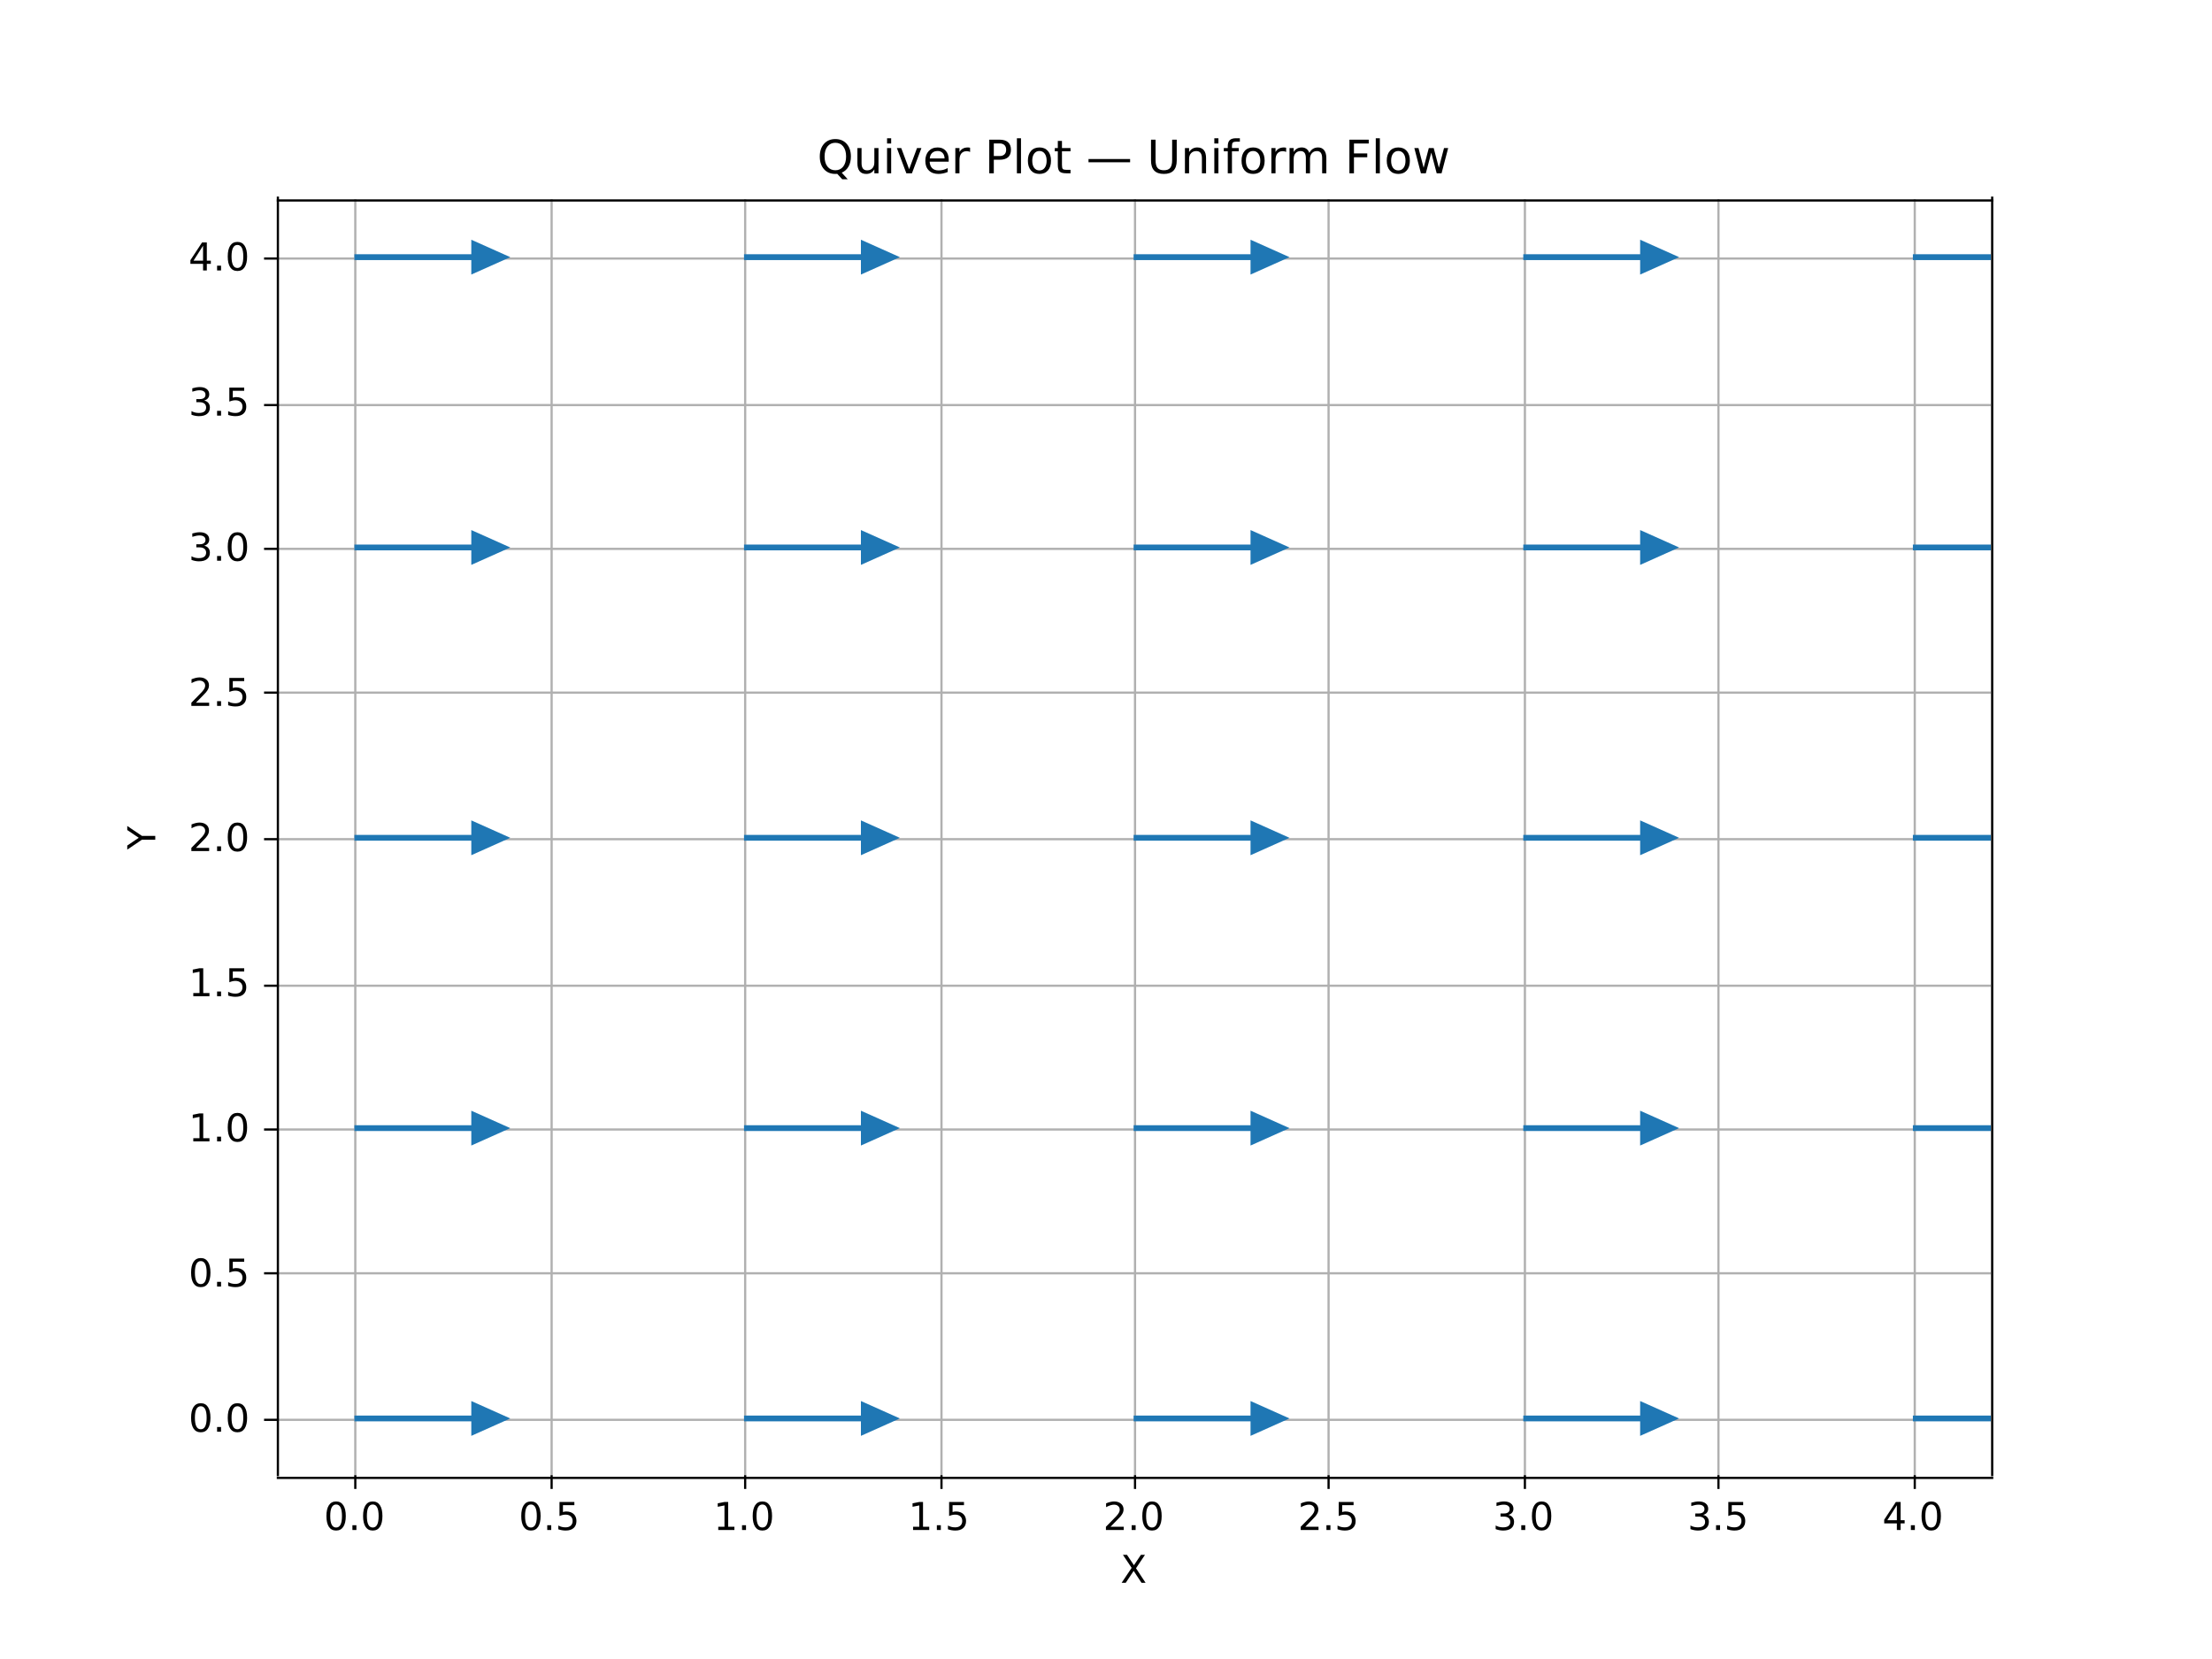
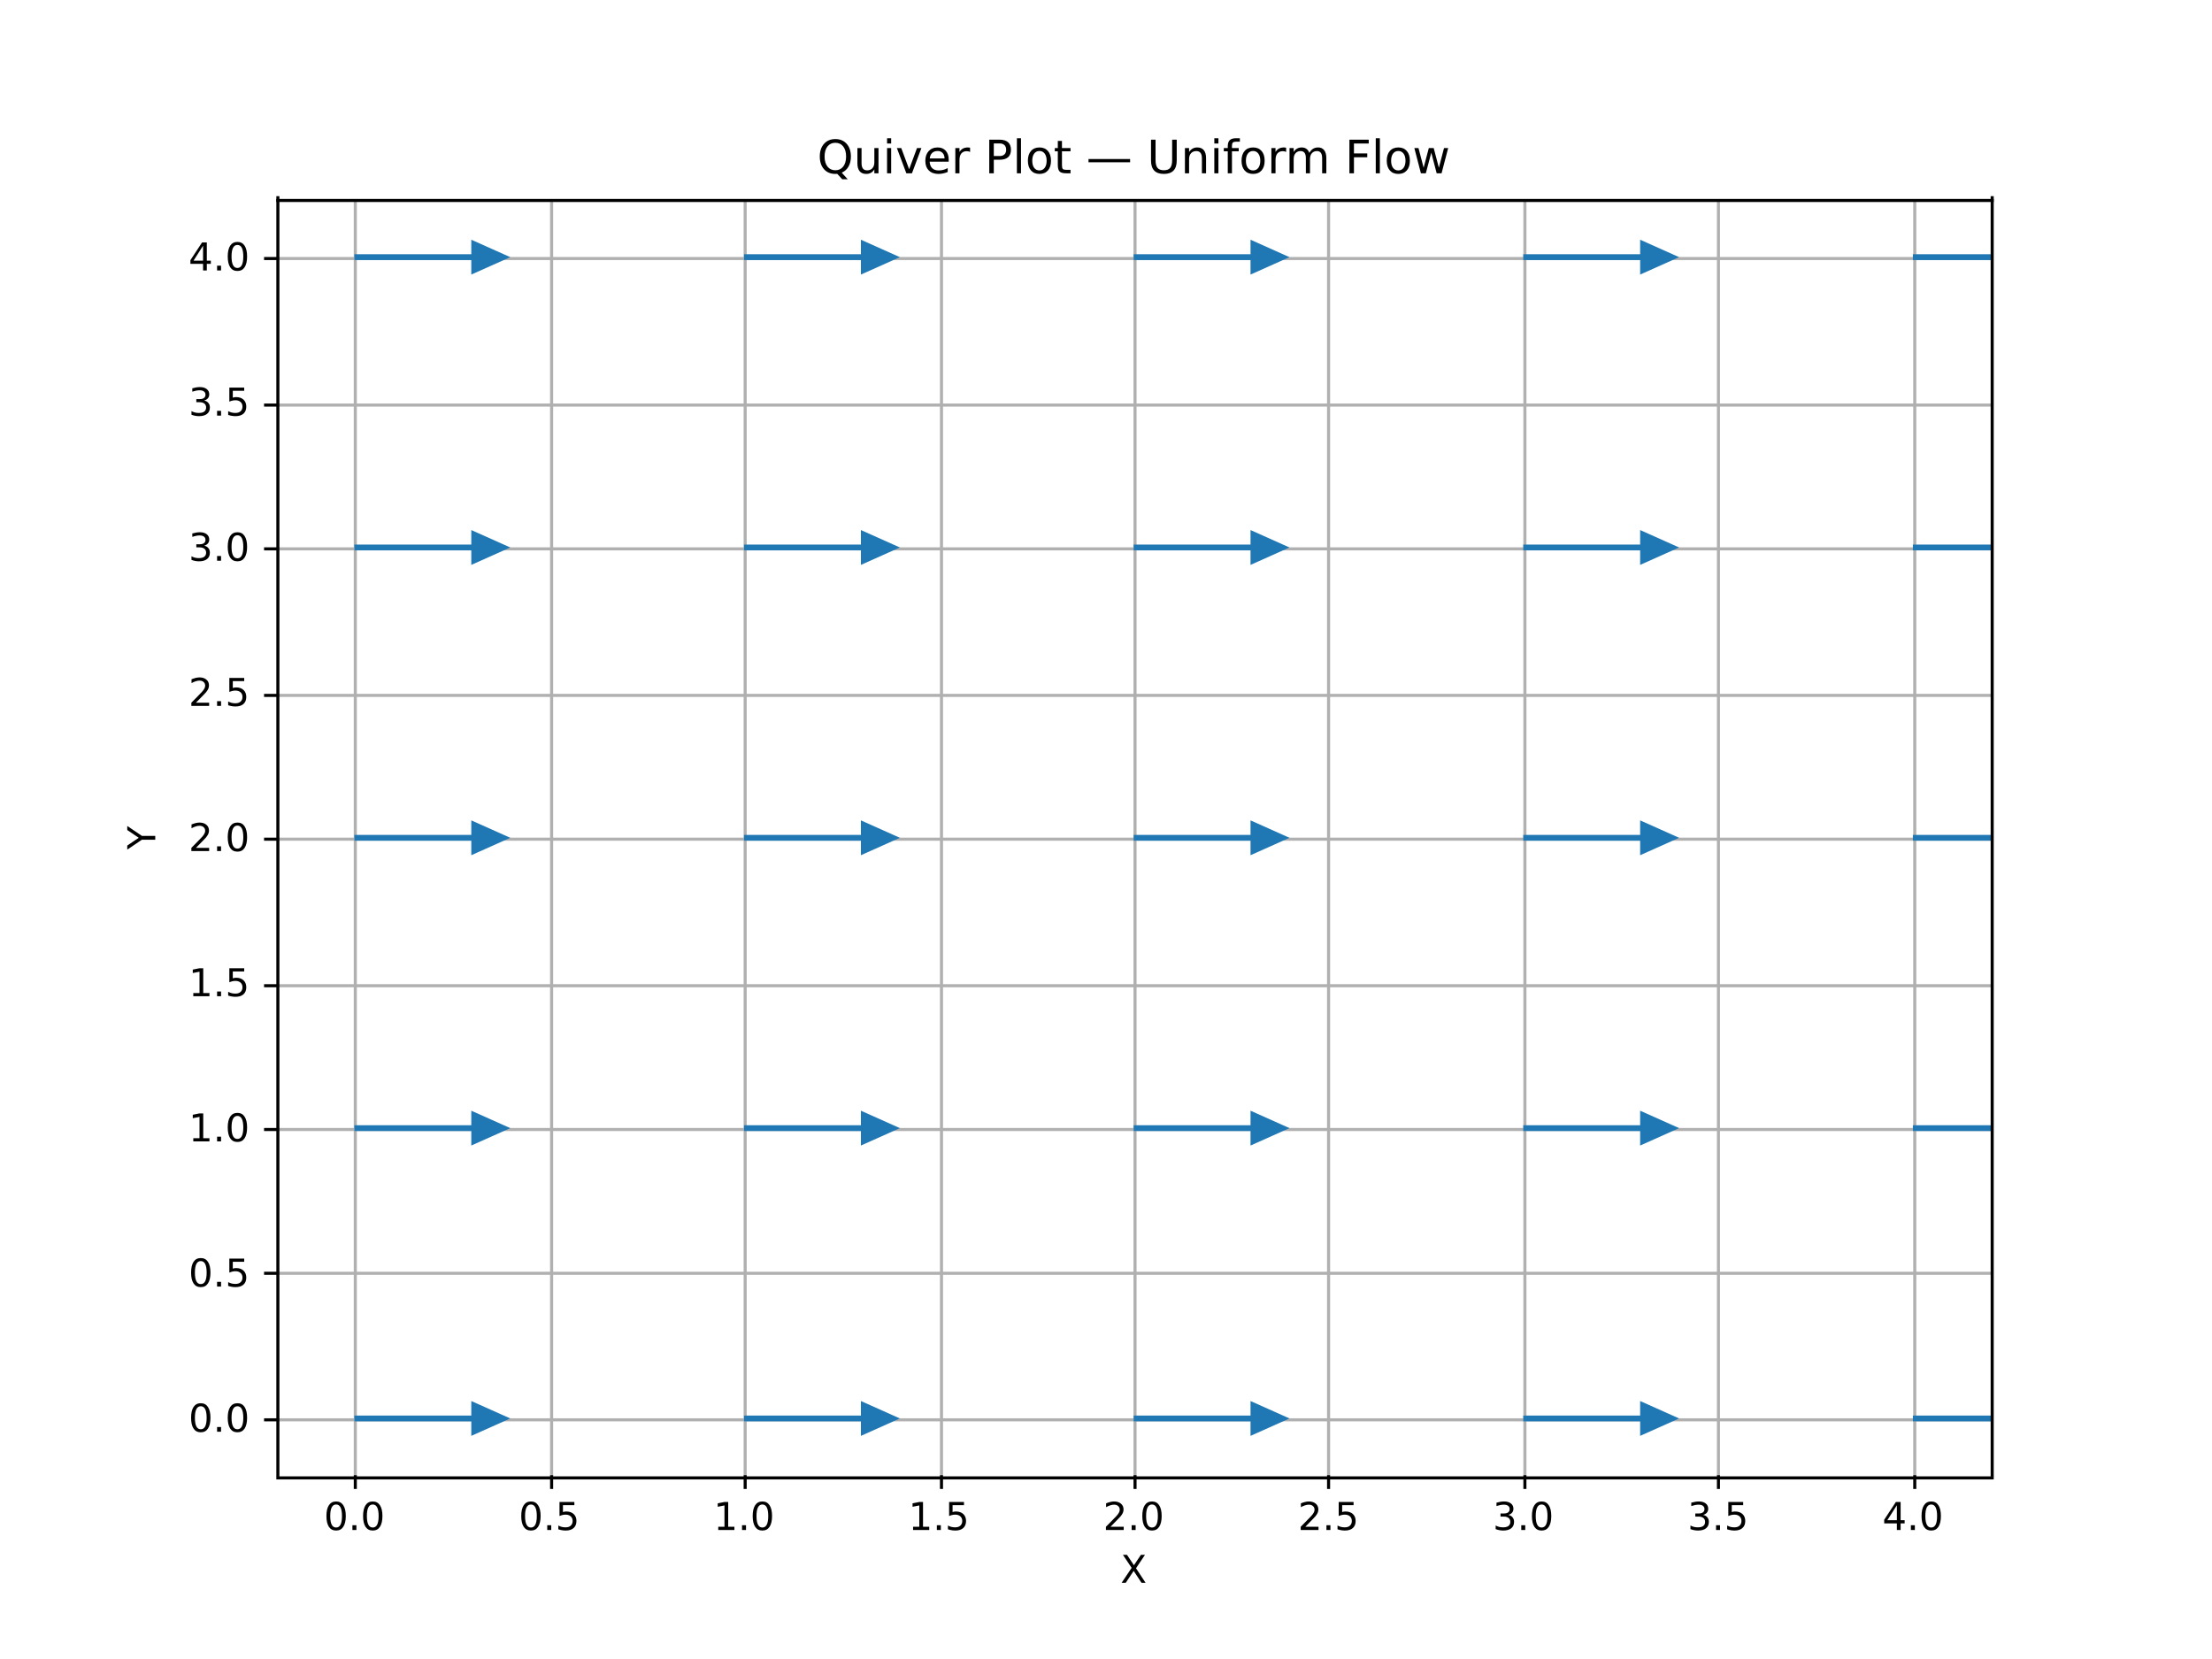
<svg xmlns="http://www.w3.org/2000/svg" width="800" height="600" viewBox="0 0 800 600">
  <defs>
    <clipPath id="clip-1">
      <rect x="100.00" y="66.00" width="620.00" height="462.00" />
    </clipPath>
    <clipPath id="clip-2">
      <rect x="100.00" y="66.00" width="620.00" height="462.00" />
    </clipPath>
    <clipPath id="clip-3">
      <rect x="100.00" y="66.00" width="620.00" height="462.00" />
    </clipPath>
    <clipPath id="clip-4">
      <rect x="100.00" y="66.00" width="620.00" height="462.00" />
    </clipPath>
    <clipPath id="clip-5">
      <rect x="100.00" y="66.00" width="620.00" height="462.00" />
    </clipPath>
    <clipPath id="clip-6">
      <rect x="100.00" y="66.00" width="620.00" height="462.00" />
    </clipPath>
    <clipPath id="clip-7">
      <rect x="100.00" y="66.00" width="620.00" height="462.00" />
    </clipPath>
    <clipPath id="clip-8">
      <rect x="100.00" y="66.00" width="620.00" height="462.00" />
    </clipPath>
    <clipPath id="clip-9">
      <rect x="100.00" y="66.00" width="620.00" height="462.00" />
    </clipPath>
    <clipPath id="clip-10">
      <rect x="100.00" y="66.00" width="620.00" height="462.00" />
    </clipPath>
    <clipPath id="clip-11">
      <rect x="100.00" y="66.00" width="620.00" height="462.00" />
    </clipPath>
    <clipPath id="clip-12">
      <rect x="100.00" y="66.00" width="620.00" height="462.00" />
    </clipPath>
    <clipPath id="clip-13">
      <rect x="100.00" y="66.00" width="620.00" height="462.00" />
    </clipPath>
    <clipPath id="clip-14">
      <rect x="100.00" y="66.00" width="620.00" height="462.00" />
    </clipPath>
    <clipPath id="clip-15">
      <rect x="100.00" y="66.00" width="620.00" height="462.00" />
    </clipPath>
    <clipPath id="clip-16">
      <rect x="100.00" y="66.00" width="620.00" height="462.00" />
    </clipPath>
    <clipPath id="clip-17">
      <rect x="100.00" y="66.00" width="620.00" height="462.00" />
    </clipPath>
    <clipPath id="clip-18">
      <rect x="100.00" y="66.00" width="620.00" height="462.00" />
    </clipPath>
    <clipPath id="clip-19">
      <rect x="100.00" y="66.00" width="620.00" height="462.00" />
    </clipPath>
    <clipPath id="clip-20">
      <rect x="100.00" y="66.00" width="620.00" height="462.00" />
    </clipPath>
    <clipPath id="clip-21">
      <rect x="100.00" y="66.00" width="620.00" height="462.00" />
    </clipPath>
    <clipPath id="clip-22">
      <rect x="100.00" y="66.00" width="620.00" height="462.00" />
    </clipPath>
    <clipPath id="clip-23">
      <rect x="100.00" y="66.00" width="620.00" height="462.00" />
    </clipPath>
    <clipPath id="clip-24">
      <rect x="100.00" y="66.00" width="620.00" height="462.00" />
    </clipPath>
    <clipPath id="clip-25">
      <rect x="100.00" y="66.00" width="620.00" height="462.00" />
    </clipPath>
    <clipPath id="clip-26">
      <rect x="100.00" y="66.00" width="620.00" height="462.00" />
    </clipPath>
    <clipPath id="clip-27">
      <rect x="100.00" y="66.00" width="620.00" height="462.00" />
    </clipPath>
    <clipPath id="clip-28">
      <rect x="100.00" y="66.00" width="620.00" height="462.00" />
    </clipPath>
    <clipPath id="clip-29">
      <rect x="100.00" y="66.00" width="620.00" height="462.00" />
    </clipPath>
    <clipPath id="clip-30">
      <rect x="100.00" y="66.00" width="620.00" height="462.00" />
    </clipPath>
    <clipPath id="clip-31">
      <rect x="100.00" y="66.00" width="620.00" height="462.00" />
    </clipPath>
    <clipPath id="clip-32">
      <rect x="100.00" y="66.00" width="620.00" height="462.00" />
    </clipPath>
    <clipPath id="clip-33">
      <rect x="100.00" y="66.00" width="620.00" height="462.00" />
    </clipPath>
    <clipPath id="clip-34">
      <rect x="100.00" y="66.00" width="620.00" height="462.00" />
    </clipPath>
    <clipPath id="clip-35">
      <rect x="100.00" y="66.00" width="620.00" height="462.00" />
    </clipPath>
    <clipPath id="clip-36">
      <rect x="100.00" y="66.00" width="620.00" height="462.00" />
    </clipPath>
    <clipPath id="clip-37">
      <rect x="100.00" y="66.00" width="620.00" height="462.00" />
    </clipPath>
    <clipPath id="clip-38">
      <rect x="100.00" y="66.00" width="620.00" height="462.00" />
    </clipPath>
    <clipPath id="clip-39">
      <rect x="100.00" y="66.00" width="620.00" height="462.00" />
    </clipPath>
    <clipPath id="clip-40">
      <rect x="100.00" y="66.00" width="620.00" height="462.00" />
    </clipPath>
    <clipPath id="clip-41">
      <rect x="100.00" y="66.00" width="620.00" height="462.00" />
    </clipPath>
    <clipPath id="clip-42">
      <rect x="100.00" y="66.00" width="620.00" height="462.00" />
    </clipPath>
    <clipPath id="clip-43">
      <rect x="100.00" y="66.00" width="620.00" height="462.00" />
    </clipPath>
  </defs>
  <g transform="translate(0,600) scale(1,-1)">
    <rect width="800" height="600" fill="white" />
    <path d="M 0.00 0.00 L 800.00 0.00 L 800.00 600.00 L 0.00 600.00 L 0.00 0.00 Z " fill="#FFFFFF" fill-opacity="1.00" stroke="#000000" stroke-opacity="1.00" stroke-width="0.00" stroke-linecap="butt" stroke-linejoin="miter" />
    <path d="M 100.00 66.00 L 720.00 66.00 L 720.00 528.00 L 100.00 528.00 L 100.00 66.00 Z " fill="#FFFFFF" fill-opacity="1.00" stroke="none" stroke-opacity="0.00" stroke-width="0.00" stroke-linecap="butt" stroke-linejoin="miter" />
-     <path d="M 128.50 66.50 L 128.50 528.50 " fill="none" fill-opacity="0.00" stroke="#B0B0B0" stroke-opacity="1.00" stroke-width="0.80" stroke-linecap="butt" stroke-linejoin="miter" clip-path="url(#clip-1)" />
-     <path d="M 199.50 66.50 L 199.50 528.50 " fill="none" fill-opacity="0.00" stroke="#B0B0B0" stroke-opacity="1.00" stroke-width="0.80" stroke-linecap="butt" stroke-linejoin="miter" clip-path="url(#clip-2)" />
-     <path d="M 269.50 66.50 L 269.50 528.50 " fill="none" fill-opacity="0.00" stroke="#B0B0B0" stroke-opacity="1.00" stroke-width="0.80" stroke-linecap="butt" stroke-linejoin="miter" clip-path="url(#clip-3)" />
-     <path d="M 340.50 66.50 L 340.50 528.50 " fill="none" fill-opacity="0.00" stroke="#B0B0B0" stroke-opacity="1.00" stroke-width="0.80" stroke-linecap="butt" stroke-linejoin="miter" clip-path="url(#clip-4)" />
-     <path d="M 410.50 66.50 L 410.50 528.50 " fill="none" fill-opacity="0.00" stroke="#B0B0B0" stroke-opacity="1.00" stroke-width="0.80" stroke-linecap="butt" stroke-linejoin="miter" clip-path="url(#clip-5)" />
-     <path d="M 480.50 66.50 L 480.50 528.50 " fill="none" fill-opacity="0.00" stroke="#B0B0B0" stroke-opacity="1.00" stroke-width="0.80" stroke-linecap="butt" stroke-linejoin="miter" clip-path="url(#clip-6)" />
-     <path d="M 551.50 66.50 L 551.50 528.50 " fill="none" fill-opacity="0.00" stroke="#B0B0B0" stroke-opacity="1.00" stroke-width="0.80" stroke-linecap="butt" stroke-linejoin="miter" clip-path="url(#clip-7)" />
-     <path d="M 621.50 66.50 L 621.50 528.50 " fill="none" fill-opacity="0.00" stroke="#B0B0B0" stroke-opacity="1.00" stroke-width="0.80" stroke-linecap="butt" stroke-linejoin="miter" clip-path="url(#clip-8)" />
-     <path d="M 692.50 66.50 L 692.50 528.50 " fill="none" fill-opacity="0.00" stroke="#B0B0B0" stroke-opacity="1.00" stroke-width="0.80" stroke-linecap="butt" stroke-linejoin="miter" clip-path="url(#clip-9)" />
-     <path d="M 100.50 86.50 L 720.50 86.50 " fill="none" fill-opacity="0.00" stroke="#B0B0B0" stroke-opacity="1.00" stroke-width="0.80" stroke-linecap="butt" stroke-linejoin="miter" clip-path="url(#clip-10)" />
-     <path d="M 100.50 139.50 L 720.50 139.50 " fill="none" fill-opacity="0.00" stroke="#B0B0B0" stroke-opacity="1.00" stroke-width="0.80" stroke-linecap="butt" stroke-linejoin="miter" clip-path="url(#clip-11)" />
-     <path d="M 100.50 191.50 L 720.50 191.50 " fill="none" fill-opacity="0.00" stroke="#B0B0B0" stroke-opacity="1.00" stroke-width="0.80" stroke-linecap="butt" stroke-linejoin="miter" clip-path="url(#clip-12)" />
-     <path d="M 100.50 243.50 L 720.50 243.50 " fill="none" fill-opacity="0.00" stroke="#B0B0B0" stroke-opacity="1.00" stroke-width="0.80" stroke-linecap="butt" stroke-linejoin="miter" clip-path="url(#clip-13)" />
-     <path d="M 100.50 296.50 L 720.50 296.50 " fill="none" fill-opacity="0.00" stroke="#B0B0B0" stroke-opacity="1.00" stroke-width="0.80" stroke-linecap="butt" stroke-linejoin="miter" clip-path="url(#clip-14)" />
-     <path d="M 100.50 349.50 L 720.50 349.50 " fill="none" fill-opacity="0.00" stroke="#B0B0B0" stroke-opacity="1.00" stroke-width="0.80" stroke-linecap="butt" stroke-linejoin="miter" clip-path="url(#clip-15)" />
-     <path d="M 100.50 401.50 L 720.50 401.50 " fill="none" fill-opacity="0.00" stroke="#B0B0B0" stroke-opacity="1.00" stroke-width="0.80" stroke-linecap="butt" stroke-linejoin="miter" clip-path="url(#clip-16)" />
-     <path d="M 100.50 453.50 L 720.50 453.50 " fill="none" fill-opacity="0.00" stroke="#B0B0B0" stroke-opacity="1.00" stroke-width="0.80" stroke-linecap="butt" stroke-linejoin="miter" clip-path="url(#clip-17)" />
-     <path d="M 100.50 506.50 L 720.50 506.50 " fill="none" fill-opacity="0.00" stroke="#B0B0B0" stroke-opacity="1.00" stroke-width="0.80" stroke-linecap="butt" stroke-linejoin="miter" clip-path="url(#clip-18)" />
+     <path d="M 128.50 66.50 L 128.50 528.50 " fill="none" fill-opacity="0.00" stroke="#B0B0B0" stroke-opacity="1.00" stroke-width="1.11" stroke-linecap="butt" stroke-linejoin="miter" clip-path="url(#clip-1)" />
+     <path d="M 199.50 66.50 L 199.50 528.50 " fill="none" fill-opacity="0.00" stroke="#B0B0B0" stroke-opacity="1.00" stroke-width="1.11" stroke-linecap="butt" stroke-linejoin="miter" clip-path="url(#clip-2)" />
+     <path d="M 269.50 66.50 L 269.50 528.50 " fill="none" fill-opacity="0.00" stroke="#B0B0B0" stroke-opacity="1.00" stroke-width="1.11" stroke-linecap="butt" stroke-linejoin="miter" clip-path="url(#clip-3)" />
+     <path d="M 340.50 66.50 L 340.50 528.50 " fill="none" fill-opacity="0.00" stroke="#B0B0B0" stroke-opacity="1.00" stroke-width="1.11" stroke-linecap="butt" stroke-linejoin="miter" clip-path="url(#clip-4)" />
+     <path d="M 410.50 66.50 L 410.50 528.50 " fill="none" fill-opacity="0.00" stroke="#B0B0B0" stroke-opacity="1.00" stroke-width="1.11" stroke-linecap="butt" stroke-linejoin="miter" clip-path="url(#clip-5)" />
+     <path d="M 480.50 66.50 L 480.50 528.50 " fill="none" fill-opacity="0.00" stroke="#B0B0B0" stroke-opacity="1.00" stroke-width="1.11" stroke-linecap="butt" stroke-linejoin="miter" clip-path="url(#clip-6)" />
+     <path d="M 551.50 66.50 L 551.50 528.50 " fill="none" fill-opacity="0.00" stroke="#B0B0B0" stroke-opacity="1.00" stroke-width="1.11" stroke-linecap="butt" stroke-linejoin="miter" clip-path="url(#clip-7)" />
+     <path d="M 621.50 66.50 L 621.50 528.50 " fill="none" fill-opacity="0.00" stroke="#B0B0B0" stroke-opacity="1.00" stroke-width="1.11" stroke-linecap="butt" stroke-linejoin="miter" clip-path="url(#clip-8)" />
+     <path d="M 692.50 66.50 L 692.50 528.50 " fill="none" fill-opacity="0.00" stroke="#B0B0B0" stroke-opacity="1.00" stroke-width="1.11" stroke-linecap="butt" stroke-linejoin="miter" clip-path="url(#clip-9)" />
+     <path d="M 100.50 86.50 L 720.50 86.50 " fill="none" fill-opacity="0.00" stroke="#B0B0B0" stroke-opacity="1.00" stroke-width="1.11" stroke-linecap="butt" stroke-linejoin="miter" clip-path="url(#clip-10)" />
+     <path d="M 100.50 139.50 L 720.50 139.50 " fill="none" fill-opacity="0.00" stroke="#B0B0B0" stroke-opacity="1.00" stroke-width="1.11" stroke-linecap="butt" stroke-linejoin="miter" clip-path="url(#clip-11)" />
+     <path d="M 100.50 191.50 L 720.50 191.50 " fill="none" fill-opacity="0.00" stroke="#B0B0B0" stroke-opacity="1.00" stroke-width="1.11" stroke-linecap="butt" stroke-linejoin="miter" clip-path="url(#clip-12)" />
+     <path d="M 100.50 243.50 L 720.50 243.50 " fill="none" fill-opacity="0.00" stroke="#B0B0B0" stroke-opacity="1.00" stroke-width="1.11" stroke-linecap="butt" stroke-linejoin="miter" clip-path="url(#clip-13)" />
+     <path d="M 100.50 296.50 L 720.50 296.50 " fill="none" fill-opacity="0.00" stroke="#B0B0B0" stroke-opacity="1.00" stroke-width="1.11" stroke-linecap="butt" stroke-linejoin="miter" clip-path="url(#clip-14)" />
+     <path d="M 100.50 348.50 L 720.50 348.50 " fill="none" fill-opacity="0.00" stroke="#B0B0B0" stroke-opacity="1.00" stroke-width="1.11" stroke-linecap="butt" stroke-linejoin="miter" clip-path="url(#clip-15)" />
+     <path d="M 100.50 401.50 L 720.50 401.50 " fill="none" fill-opacity="0.00" stroke="#B0B0B0" stroke-opacity="1.00" stroke-width="1.11" stroke-linecap="butt" stroke-linejoin="miter" clip-path="url(#clip-16)" />
+     <path d="M 100.50 453.50 L 720.50 453.50 " fill="none" fill-opacity="0.00" stroke="#B0B0B0" stroke-opacity="1.00" stroke-width="1.11" stroke-linecap="butt" stroke-linejoin="miter" clip-path="url(#clip-17)" />
+     <path d="M 100.50 506.50 L 720.50 506.50 " fill="none" fill-opacity="0.00" stroke="#B0B0B0" stroke-opacity="1.00" stroke-width="1.11" stroke-linecap="butt" stroke-linejoin="miter" clip-path="url(#clip-18)" />
    <path d="M 128.18 85.95 L 170.45 85.95 L 170.45 80.70 L 184.55 87.00 L 170.45 93.30 L 170.45 88.05 L 128.18 88.05 Z " fill="#1F77B4" fill-opacity="1.00" stroke="#1F77B4" stroke-opacity="1.00" stroke-width="0.00" stroke-linecap="butt" stroke-linejoin="round" clip-path="url(#clip-19)" />
    <path d="M 269.09 85.95 L 311.36 85.95 L 311.36 80.70 L 325.45 87.00 L 311.36 93.30 L 311.36 88.05 L 269.09 88.05 Z " fill="#1F77B4" fill-opacity="1.00" stroke="#1F77B4" stroke-opacity="1.00" stroke-width="0.00" stroke-linecap="butt" stroke-linejoin="round" clip-path="url(#clip-20)" />
    <path d="M 410.00 85.95 L 452.27 85.95 L 452.27 80.70 L 466.36 87.00 L 452.27 93.30 L 452.27 88.05 L 410.00 88.05 Z " fill="#1F77B4" fill-opacity="1.00" stroke="#1F77B4" stroke-opacity="1.00" stroke-width="0.00" stroke-linecap="butt" stroke-linejoin="round" clip-path="url(#clip-21)" />
    <path d="M 550.91 85.95 L 593.18 85.95 L 593.18 80.70 L 607.27 87.00 L 593.18 93.30 L 593.18 88.05 L 550.91 88.05 Z " fill="#1F77B4" fill-opacity="1.00" stroke="#1F77B4" stroke-opacity="1.00" stroke-width="0.00" stroke-linecap="butt" stroke-linejoin="round" clip-path="url(#clip-22)" />
    <path d="M 691.82 85.95 L 734.09 85.95 L 734.09 80.70 L 748.18 87.00 L 734.09 93.30 L 734.09 88.05 L 691.82 88.05 Z " fill="#1F77B4" fill-opacity="1.00" stroke="#1F77B4" stroke-opacity="1.00" stroke-width="0.00" stroke-linecap="butt" stroke-linejoin="round" clip-path="url(#clip-23)" />
    <path d="M 128.18 190.95 L 170.45 190.95 L 170.45 185.70 L 184.55 192.00 L 170.45 198.30 L 170.45 193.05 L 128.18 193.05 Z " fill="#1F77B4" fill-opacity="1.00" stroke="#1F77B4" stroke-opacity="1.00" stroke-width="0.00" stroke-linecap="butt" stroke-linejoin="round" clip-path="url(#clip-24)" />
    <path d="M 269.09 190.95 L 311.36 190.95 L 311.36 185.70 L 325.45 192.00 L 311.36 198.30 L 311.36 193.05 L 269.09 193.05 Z " fill="#1F77B4" fill-opacity="1.00" stroke="#1F77B4" stroke-opacity="1.00" stroke-width="0.00" stroke-linecap="butt" stroke-linejoin="round" clip-path="url(#clip-25)" />
    <path d="M 410.00 190.95 L 452.27 190.95 L 452.27 185.70 L 466.36 192.00 L 452.27 198.30 L 452.27 193.05 L 410.00 193.05 Z " fill="#1F77B4" fill-opacity="1.00" stroke="#1F77B4" stroke-opacity="1.00" stroke-width="0.00" stroke-linecap="butt" stroke-linejoin="round" clip-path="url(#clip-26)" />
    <path d="M 550.91 190.95 L 593.18 190.95 L 593.18 185.70 L 607.27 192.00 L 593.18 198.30 L 593.18 193.05 L 550.91 193.05 Z " fill="#1F77B4" fill-opacity="1.00" stroke="#1F77B4" stroke-opacity="1.00" stroke-width="0.00" stroke-linecap="butt" stroke-linejoin="round" clip-path="url(#clip-27)" />
    <path d="M 691.82 190.95 L 734.09 190.95 L 734.09 185.70 L 748.18 192.00 L 734.09 198.30 L 734.09 193.05 L 691.82 193.05 Z " fill="#1F77B4" fill-opacity="1.00" stroke="#1F77B4" stroke-opacity="1.00" stroke-width="0.00" stroke-linecap="butt" stroke-linejoin="round" clip-path="url(#clip-28)" />
    <path d="M 128.18 295.95 L 170.45 295.95 L 170.45 290.70 L 184.55 297.00 L 170.45 303.30 L 170.45 298.05 L 128.18 298.05 Z " fill="#1F77B4" fill-opacity="1.00" stroke="#1F77B4" stroke-opacity="1.00" stroke-width="0.00" stroke-linecap="butt" stroke-linejoin="round" clip-path="url(#clip-29)" />
    <path d="M 269.09 295.95 L 311.36 295.95 L 311.36 290.70 L 325.45 297.00 L 311.36 303.30 L 311.36 298.05 L 269.09 298.05 Z " fill="#1F77B4" fill-opacity="1.00" stroke="#1F77B4" stroke-opacity="1.00" stroke-width="0.00" stroke-linecap="butt" stroke-linejoin="round" clip-path="url(#clip-30)" />
    <path d="M 410.00 295.95 L 452.27 295.95 L 452.27 290.70 L 466.36 297.00 L 452.27 303.30 L 452.27 298.05 L 410.00 298.05 Z " fill="#1F77B4" fill-opacity="1.00" stroke="#1F77B4" stroke-opacity="1.00" stroke-width="0.00" stroke-linecap="butt" stroke-linejoin="round" clip-path="url(#clip-31)" />
    <path d="M 550.91 295.95 L 593.18 295.95 L 593.18 290.70 L 607.27 297.00 L 593.18 303.30 L 593.18 298.05 L 550.91 298.05 Z " fill="#1F77B4" fill-opacity="1.00" stroke="#1F77B4" stroke-opacity="1.00" stroke-width="0.00" stroke-linecap="butt" stroke-linejoin="round" clip-path="url(#clip-32)" />
    <path d="M 691.82 295.95 L 734.09 295.95 L 734.09 290.70 L 748.18 297.00 L 734.09 303.30 L 734.09 298.05 L 691.82 298.05 Z " fill="#1F77B4" fill-opacity="1.00" stroke="#1F77B4" stroke-opacity="1.00" stroke-width="0.00" stroke-linecap="butt" stroke-linejoin="round" clip-path="url(#clip-33)" />
    <path d="M 128.18 400.95 L 170.45 400.95 L 170.45 395.70 L 184.55 402.00 L 170.45 408.30 L 170.45 403.05 L 128.18 403.05 Z " fill="#1F77B4" fill-opacity="1.00" stroke="#1F77B4" stroke-opacity="1.00" stroke-width="0.00" stroke-linecap="butt" stroke-linejoin="round" clip-path="url(#clip-34)" />
    <path d="M 269.09 400.95 L 311.36 400.95 L 311.36 395.70 L 325.45 402.00 L 311.36 408.30 L 311.36 403.05 L 269.09 403.05 Z " fill="#1F77B4" fill-opacity="1.00" stroke="#1F77B4" stroke-opacity="1.00" stroke-width="0.00" stroke-linecap="butt" stroke-linejoin="round" clip-path="url(#clip-35)" />
    <path d="M 410.00 400.95 L 452.27 400.95 L 452.27 395.70 L 466.36 402.00 L 452.27 408.30 L 452.27 403.05 L 410.00 403.05 Z " fill="#1F77B4" fill-opacity="1.00" stroke="#1F77B4" stroke-opacity="1.00" stroke-width="0.00" stroke-linecap="butt" stroke-linejoin="round" clip-path="url(#clip-36)" />
    <path d="M 550.91 400.95 L 593.18 400.95 L 593.18 395.70 L 607.27 402.00 L 593.18 408.30 L 593.18 403.05 L 550.91 403.05 Z " fill="#1F77B4" fill-opacity="1.00" stroke="#1F77B4" stroke-opacity="1.00" stroke-width="0.00" stroke-linecap="butt" stroke-linejoin="round" clip-path="url(#clip-37)" />
    <path d="M 691.82 400.95 L 734.09 400.95 L 734.09 395.70 L 748.18 402.00 L 734.09 408.30 L 734.09 403.05 L 691.82 403.05 Z " fill="#1F77B4" fill-opacity="1.00" stroke="#1F77B4" stroke-opacity="1.00" stroke-width="0.00" stroke-linecap="butt" stroke-linejoin="round" clip-path="url(#clip-38)" />
    <path d="M 128.18 505.95 L 170.45 505.95 L 170.45 500.70 L 184.55 507.00 L 170.45 513.30 L 170.45 508.05 L 128.18 508.05 Z " fill="#1F77B4" fill-opacity="1.00" stroke="#1F77B4" stroke-opacity="1.00" stroke-width="0.00" stroke-linecap="butt" stroke-linejoin="round" clip-path="url(#clip-39)" />
    <path d="M 269.09 505.95 L 311.36 505.95 L 311.36 500.70 L 325.45 507.00 L 311.36 513.30 L 311.36 508.05 L 269.09 508.05 Z " fill="#1F77B4" fill-opacity="1.00" stroke="#1F77B4" stroke-opacity="1.00" stroke-width="0.00" stroke-linecap="butt" stroke-linejoin="round" clip-path="url(#clip-40)" />
    <path d="M 410.00 505.95 L 452.27 505.95 L 452.27 500.70 L 466.36 507.00 L 452.27 513.30 L 452.27 508.05 L 410.00 508.05 Z " fill="#1F77B4" fill-opacity="1.00" stroke="#1F77B4" stroke-opacity="1.00" stroke-width="0.00" stroke-linecap="butt" stroke-linejoin="round" clip-path="url(#clip-41)" />
    <path d="M 550.91 505.95 L 593.18 505.95 L 593.18 500.70 L 607.27 507.00 L 593.18 513.30 L 593.18 508.05 L 550.91 508.05 Z " fill="#1F77B4" fill-opacity="1.00" stroke="#1F77B4" stroke-opacity="1.00" stroke-width="0.00" stroke-linecap="butt" stroke-linejoin="round" clip-path="url(#clip-42)" />
    <path d="M 691.82 505.95 L 734.09 505.95 L 734.09 500.70 L 748.18 507.00 L 734.09 513.30 L 734.09 508.05 L 691.82 508.05 Z " fill="#1F77B4" fill-opacity="1.00" stroke="#1F77B4" stroke-opacity="1.00" stroke-width="0.00" stroke-linecap="butt" stroke-linejoin="round" clip-path="url(#clip-43)" />
    <text font-family="DejaVu Sans" font-size="16.67" fill="#000000" fill-opacity="1.00" text-anchor="middle" transform="translate(410.00,537.33) scale(1,-1)">Quiver Plot — Uniform Flow</text>
-     <path d="M 128.50 66.50 L 128.50 61.50 " fill="none" fill-opacity="0.00" stroke="#000000" stroke-opacity="1.00" stroke-width="0.80" stroke-linecap="butt" stroke-linejoin="miter" />
+     <path d="M 128.50 66.50 L 128.50 61.50 " fill="none" fill-opacity="0.00" stroke="#000000" stroke-opacity="1.00" stroke-width="1.11" stroke-linecap="butt" stroke-linejoin="miter" />
    <text font-family="DejaVu Sans" font-size="13.89" fill="#000000" fill-opacity="1.00" text-anchor="middle" dominant-baseline="text-before-edge" transform="translate(128.18,56.28) scale(1,-1)">0.0</text>
-     <path d="M 199.50 66.50 L 199.50 61.50 " fill="none" fill-opacity="0.00" stroke="#000000" stroke-opacity="1.00" stroke-width="0.80" stroke-linecap="butt" stroke-linejoin="miter" />
+     <path d="M 199.50 66.50 L 199.50 61.50 " fill="none" fill-opacity="0.00" stroke="#000000" stroke-opacity="1.00" stroke-width="1.11" stroke-linecap="butt" stroke-linejoin="miter" />
    <text font-family="DejaVu Sans" font-size="13.89" fill="#000000" fill-opacity="1.00" text-anchor="middle" dominant-baseline="text-before-edge" transform="translate(198.64,56.28) scale(1,-1)">0.5</text>
-     <path d="M 269.50 66.50 L 269.50 61.50 " fill="none" fill-opacity="0.00" stroke="#000000" stroke-opacity="1.00" stroke-width="0.80" stroke-linecap="butt" stroke-linejoin="miter" />
+     <path d="M 269.50 66.50 L 269.50 61.50 " fill="none" fill-opacity="0.00" stroke="#000000" stroke-opacity="1.00" stroke-width="1.11" stroke-linecap="butt" stroke-linejoin="miter" />
    <text font-family="DejaVu Sans" font-size="13.89" fill="#000000" fill-opacity="1.00" text-anchor="middle" dominant-baseline="text-before-edge" transform="translate(269.09,56.28) scale(1,-1)">1.0</text>
-     <path d="M 340.50 66.50 L 340.50 61.50 " fill="none" fill-opacity="0.00" stroke="#000000" stroke-opacity="1.00" stroke-width="0.80" stroke-linecap="butt" stroke-linejoin="miter" />
+     <path d="M 340.50 66.50 L 340.50 61.50 " fill="none" fill-opacity="0.00" stroke="#000000" stroke-opacity="1.00" stroke-width="1.11" stroke-linecap="butt" stroke-linejoin="miter" />
    <text font-family="DejaVu Sans" font-size="13.89" fill="#000000" fill-opacity="1.00" text-anchor="middle" dominant-baseline="text-before-edge" transform="translate(339.55,56.28) scale(1,-1)">1.5</text>
-     <path d="M 410.50 66.50 L 410.50 61.50 " fill="none" fill-opacity="0.00" stroke="#000000" stroke-opacity="1.00" stroke-width="0.80" stroke-linecap="butt" stroke-linejoin="miter" />
+     <path d="M 410.50 66.50 L 410.50 61.50 " fill="none" fill-opacity="0.00" stroke="#000000" stroke-opacity="1.00" stroke-width="1.11" stroke-linecap="butt" stroke-linejoin="miter" />
    <text font-family="DejaVu Sans" font-size="13.89" fill="#000000" fill-opacity="1.00" text-anchor="middle" dominant-baseline="text-before-edge" transform="translate(410.00,56.28) scale(1,-1)">2.0</text>
-     <path d="M 480.50 66.50 L 480.50 61.50 " fill="none" fill-opacity="0.00" stroke="#000000" stroke-opacity="1.00" stroke-width="0.80" stroke-linecap="butt" stroke-linejoin="miter" />
+     <path d="M 480.50 66.50 L 480.50 61.50 " fill="none" fill-opacity="0.00" stroke="#000000" stroke-opacity="1.00" stroke-width="1.11" stroke-linecap="butt" stroke-linejoin="miter" />
    <text font-family="DejaVu Sans" font-size="13.89" fill="#000000" fill-opacity="1.00" text-anchor="middle" dominant-baseline="text-before-edge" transform="translate(480.45,56.28) scale(1,-1)">2.5</text>
-     <path d="M 551.50 66.50 L 551.50 61.50 " fill="none" fill-opacity="0.00" stroke="#000000" stroke-opacity="1.00" stroke-width="0.80" stroke-linecap="butt" stroke-linejoin="miter" />
+     <path d="M 551.50 66.50 L 551.50 61.50 " fill="none" fill-opacity="0.00" stroke="#000000" stroke-opacity="1.00" stroke-width="1.11" stroke-linecap="butt" stroke-linejoin="miter" />
    <text font-family="DejaVu Sans" font-size="13.89" fill="#000000" fill-opacity="1.00" text-anchor="middle" dominant-baseline="text-before-edge" transform="translate(550.91,56.28) scale(1,-1)">3.0</text>
-     <path d="M 621.50 66.50 L 621.50 61.50 " fill="none" fill-opacity="0.00" stroke="#000000" stroke-opacity="1.00" stroke-width="0.80" stroke-linecap="butt" stroke-linejoin="miter" />
+     <path d="M 621.50 66.50 L 621.50 61.50 " fill="none" fill-opacity="0.00" stroke="#000000" stroke-opacity="1.00" stroke-width="1.11" stroke-linecap="butt" stroke-linejoin="miter" />
    <text font-family="DejaVu Sans" font-size="13.89" fill="#000000" fill-opacity="1.00" text-anchor="middle" dominant-baseline="text-before-edge" transform="translate(621.36,56.28) scale(1,-1)">3.5</text>
-     <path d="M 692.50 66.50 L 692.50 61.50 " fill="none" fill-opacity="0.00" stroke="#000000" stroke-opacity="1.00" stroke-width="0.80" stroke-linecap="butt" stroke-linejoin="miter" />
+     <path d="M 692.50 66.50 L 692.50 61.50 " fill="none" fill-opacity="0.00" stroke="#000000" stroke-opacity="1.00" stroke-width="1.11" stroke-linecap="butt" stroke-linejoin="miter" />
    <text font-family="DejaVu Sans" font-size="13.89" fill="#000000" fill-opacity="1.00" text-anchor="middle" dominant-baseline="text-before-edge" transform="translate(691.82,56.28) scale(1,-1)">4.0</text>
    <text font-family="DejaVu Sans" font-size="13.89" fill="#000000" fill-opacity="1.00" text-anchor="middle" dominant-baseline="text-before-edge" transform="translate(410.00,37.17) scale(1,-1)">X</text>
-     <path d="M 100.50 86.50 L 95.50 86.50 " fill="none" fill-opacity="0.00" stroke="#000000" stroke-opacity="1.00" stroke-width="0.80" stroke-linecap="butt" stroke-linejoin="miter" />
+     <path d="M 100.50 86.50 L 95.50 86.50 " fill="none" fill-opacity="0.00" stroke="#000000" stroke-opacity="1.00" stroke-width="1.11" stroke-linecap="butt" stroke-linejoin="miter" />
    <text font-family="DejaVu Sans" font-size="13.89" fill="#000000" fill-opacity="1.00" text-anchor="end" dominant-baseline="central" transform="translate(90.28,87.00) scale(1,-1)">0.0</text>
-     <path d="M 100.50 139.50 L 95.50 139.50 " fill="none" fill-opacity="0.00" stroke="#000000" stroke-opacity="1.00" stroke-width="0.80" stroke-linecap="butt" stroke-linejoin="miter" />
+     <path d="M 100.50 139.50 L 95.50 139.50 " fill="none" fill-opacity="0.00" stroke="#000000" stroke-opacity="1.00" stroke-width="1.11" stroke-linecap="butt" stroke-linejoin="miter" />
    <text font-family="DejaVu Sans" font-size="13.89" fill="#000000" fill-opacity="1.00" text-anchor="end" dominant-baseline="central" transform="translate(90.28,139.50) scale(1,-1)">0.5</text>
-     <path d="M 100.50 191.50 L 95.50 191.50 " fill="none" fill-opacity="0.00" stroke="#000000" stroke-opacity="1.00" stroke-width="0.80" stroke-linecap="butt" stroke-linejoin="miter" />
+     <path d="M 100.50 191.50 L 95.50 191.50 " fill="none" fill-opacity="0.00" stroke="#000000" stroke-opacity="1.00" stroke-width="1.11" stroke-linecap="butt" stroke-linejoin="miter" />
    <text font-family="DejaVu Sans" font-size="13.89" fill="#000000" fill-opacity="1.00" text-anchor="end" dominant-baseline="central" transform="translate(90.28,192.00) scale(1,-1)">1.0</text>
-     <path d="M 100.50 243.50 L 95.50 243.50 " fill="none" fill-opacity="0.00" stroke="#000000" stroke-opacity="1.00" stroke-width="0.80" stroke-linecap="butt" stroke-linejoin="miter" />
+     <path d="M 100.50 243.50 L 95.50 243.50 " fill="none" fill-opacity="0.00" stroke="#000000" stroke-opacity="1.00" stroke-width="1.11" stroke-linecap="butt" stroke-linejoin="miter" />
    <text font-family="DejaVu Sans" font-size="13.89" fill="#000000" fill-opacity="1.00" text-anchor="end" dominant-baseline="central" transform="translate(90.28,244.50) scale(1,-1)">1.5</text>
-     <path d="M 100.50 296.50 L 95.50 296.50 " fill="none" fill-opacity="0.00" stroke="#000000" stroke-opacity="1.00" stroke-width="0.80" stroke-linecap="butt" stroke-linejoin="miter" />
+     <path d="M 100.50 296.50 L 95.50 296.50 " fill="none" fill-opacity="0.00" stroke="#000000" stroke-opacity="1.00" stroke-width="1.11" stroke-linecap="butt" stroke-linejoin="miter" />
    <text font-family="DejaVu Sans" font-size="13.89" fill="#000000" fill-opacity="1.00" text-anchor="end" dominant-baseline="central" transform="translate(90.28,297.00) scale(1,-1)">2.0</text>
-     <path d="M 100.50 349.50 L 95.50 349.50 " fill="none" fill-opacity="0.00" stroke="#000000" stroke-opacity="1.00" stroke-width="0.80" stroke-linecap="butt" stroke-linejoin="miter" />
+     <path d="M 100.50 348.50 L 95.50 348.50 " fill="none" fill-opacity="0.00" stroke="#000000" stroke-opacity="1.00" stroke-width="1.11" stroke-linecap="butt" stroke-linejoin="miter" />
    <text font-family="DejaVu Sans" font-size="13.89" fill="#000000" fill-opacity="1.00" text-anchor="end" dominant-baseline="central" transform="translate(90.28,349.50) scale(1,-1)">2.5</text>
-     <path d="M 100.50 401.50 L 95.50 401.50 " fill="none" fill-opacity="0.00" stroke="#000000" stroke-opacity="1.00" stroke-width="0.80" stroke-linecap="butt" stroke-linejoin="miter" />
+     <path d="M 100.50 401.50 L 95.50 401.50 " fill="none" fill-opacity="0.00" stroke="#000000" stroke-opacity="1.00" stroke-width="1.11" stroke-linecap="butt" stroke-linejoin="miter" />
    <text font-family="DejaVu Sans" font-size="13.89" fill="#000000" fill-opacity="1.00" text-anchor="end" dominant-baseline="central" transform="translate(90.28,402.00) scale(1,-1)">3.0</text>
-     <path d="M 100.50 453.50 L 95.50 453.50 " fill="none" fill-opacity="0.00" stroke="#000000" stroke-opacity="1.00" stroke-width="0.80" stroke-linecap="butt" stroke-linejoin="miter" />
+     <path d="M 100.50 453.50 L 95.50 453.50 " fill="none" fill-opacity="0.00" stroke="#000000" stroke-opacity="1.00" stroke-width="1.11" stroke-linecap="butt" stroke-linejoin="miter" />
    <text font-family="DejaVu Sans" font-size="13.89" fill="#000000" fill-opacity="1.00" text-anchor="end" dominant-baseline="central" transform="translate(90.28,454.50) scale(1,-1)">3.5</text>
-     <path d="M 100.50 506.50 L 95.50 506.50 " fill="none" fill-opacity="0.00" stroke="#000000" stroke-opacity="1.00" stroke-width="0.80" stroke-linecap="butt" stroke-linejoin="miter" />
+     <path d="M 100.50 506.50 L 95.50 506.50 " fill="none" fill-opacity="0.00" stroke="#000000" stroke-opacity="1.00" stroke-width="1.11" stroke-linecap="butt" stroke-linejoin="miter" />
    <text font-family="DejaVu Sans" font-size="13.89" fill="#000000" fill-opacity="1.00" text-anchor="end" dominant-baseline="central" transform="translate(90.28,507.00) scale(1,-1)">4.0</text>
    <text font-family="DejaVu Sans" font-size="13.89" fill="#000000" fill-opacity="1.00" text-anchor="middle" transform="translate(56.15,297.00) rotate(90.00) scale(1,-1)">Y</text>
-     <path d="M 100.50 66.50 L 100.50 528.50 " fill="none" fill-opacity="0.00" stroke="#000000" stroke-opacity="1.00" stroke-width="0.80" stroke-linecap="square" stroke-linejoin="miter" />
-     <path d="M 720.50 66.50 L 720.50 528.50 " fill="none" fill-opacity="0.00" stroke="#000000" stroke-opacity="1.00" stroke-width="0.80" stroke-linecap="square" stroke-linejoin="miter" />
-     <path d="M 100.50 65.50 L 720.50 65.50 " fill="none" fill-opacity="0.00" stroke="#000000" stroke-opacity="1.00" stroke-width="0.80" stroke-linecap="square" stroke-linejoin="miter" />
-     <path d="M 100.50 527.50 L 720.50 527.50 " fill="none" fill-opacity="0.00" stroke="#000000" stroke-opacity="1.00" stroke-width="0.80" stroke-linecap="square" stroke-linejoin="miter" />
+     <path d="M 100.50 66.50 L 100.50 528.50 " fill="none" fill-opacity="0.00" stroke="#000000" stroke-opacity="1.00" stroke-width="1.11" stroke-linecap="square" stroke-linejoin="miter" />
+     <path d="M 720.50 66.50 L 720.50 528.50 " fill="none" fill-opacity="0.00" stroke="#000000" stroke-opacity="1.00" stroke-width="1.11" stroke-linecap="square" stroke-linejoin="miter" />
+     <path d="M 100.50 65.50 L 720.50 65.50 " fill="none" fill-opacity="0.00" stroke="#000000" stroke-opacity="1.00" stroke-width="1.11" stroke-linecap="square" stroke-linejoin="miter" />
+     <path d="M 100.50 527.50 L 720.50 527.50 " fill="none" fill-opacity="0.00" stroke="#000000" stroke-opacity="1.00" stroke-width="1.11" stroke-linecap="square" stroke-linejoin="miter" />
  </g>
</svg>
